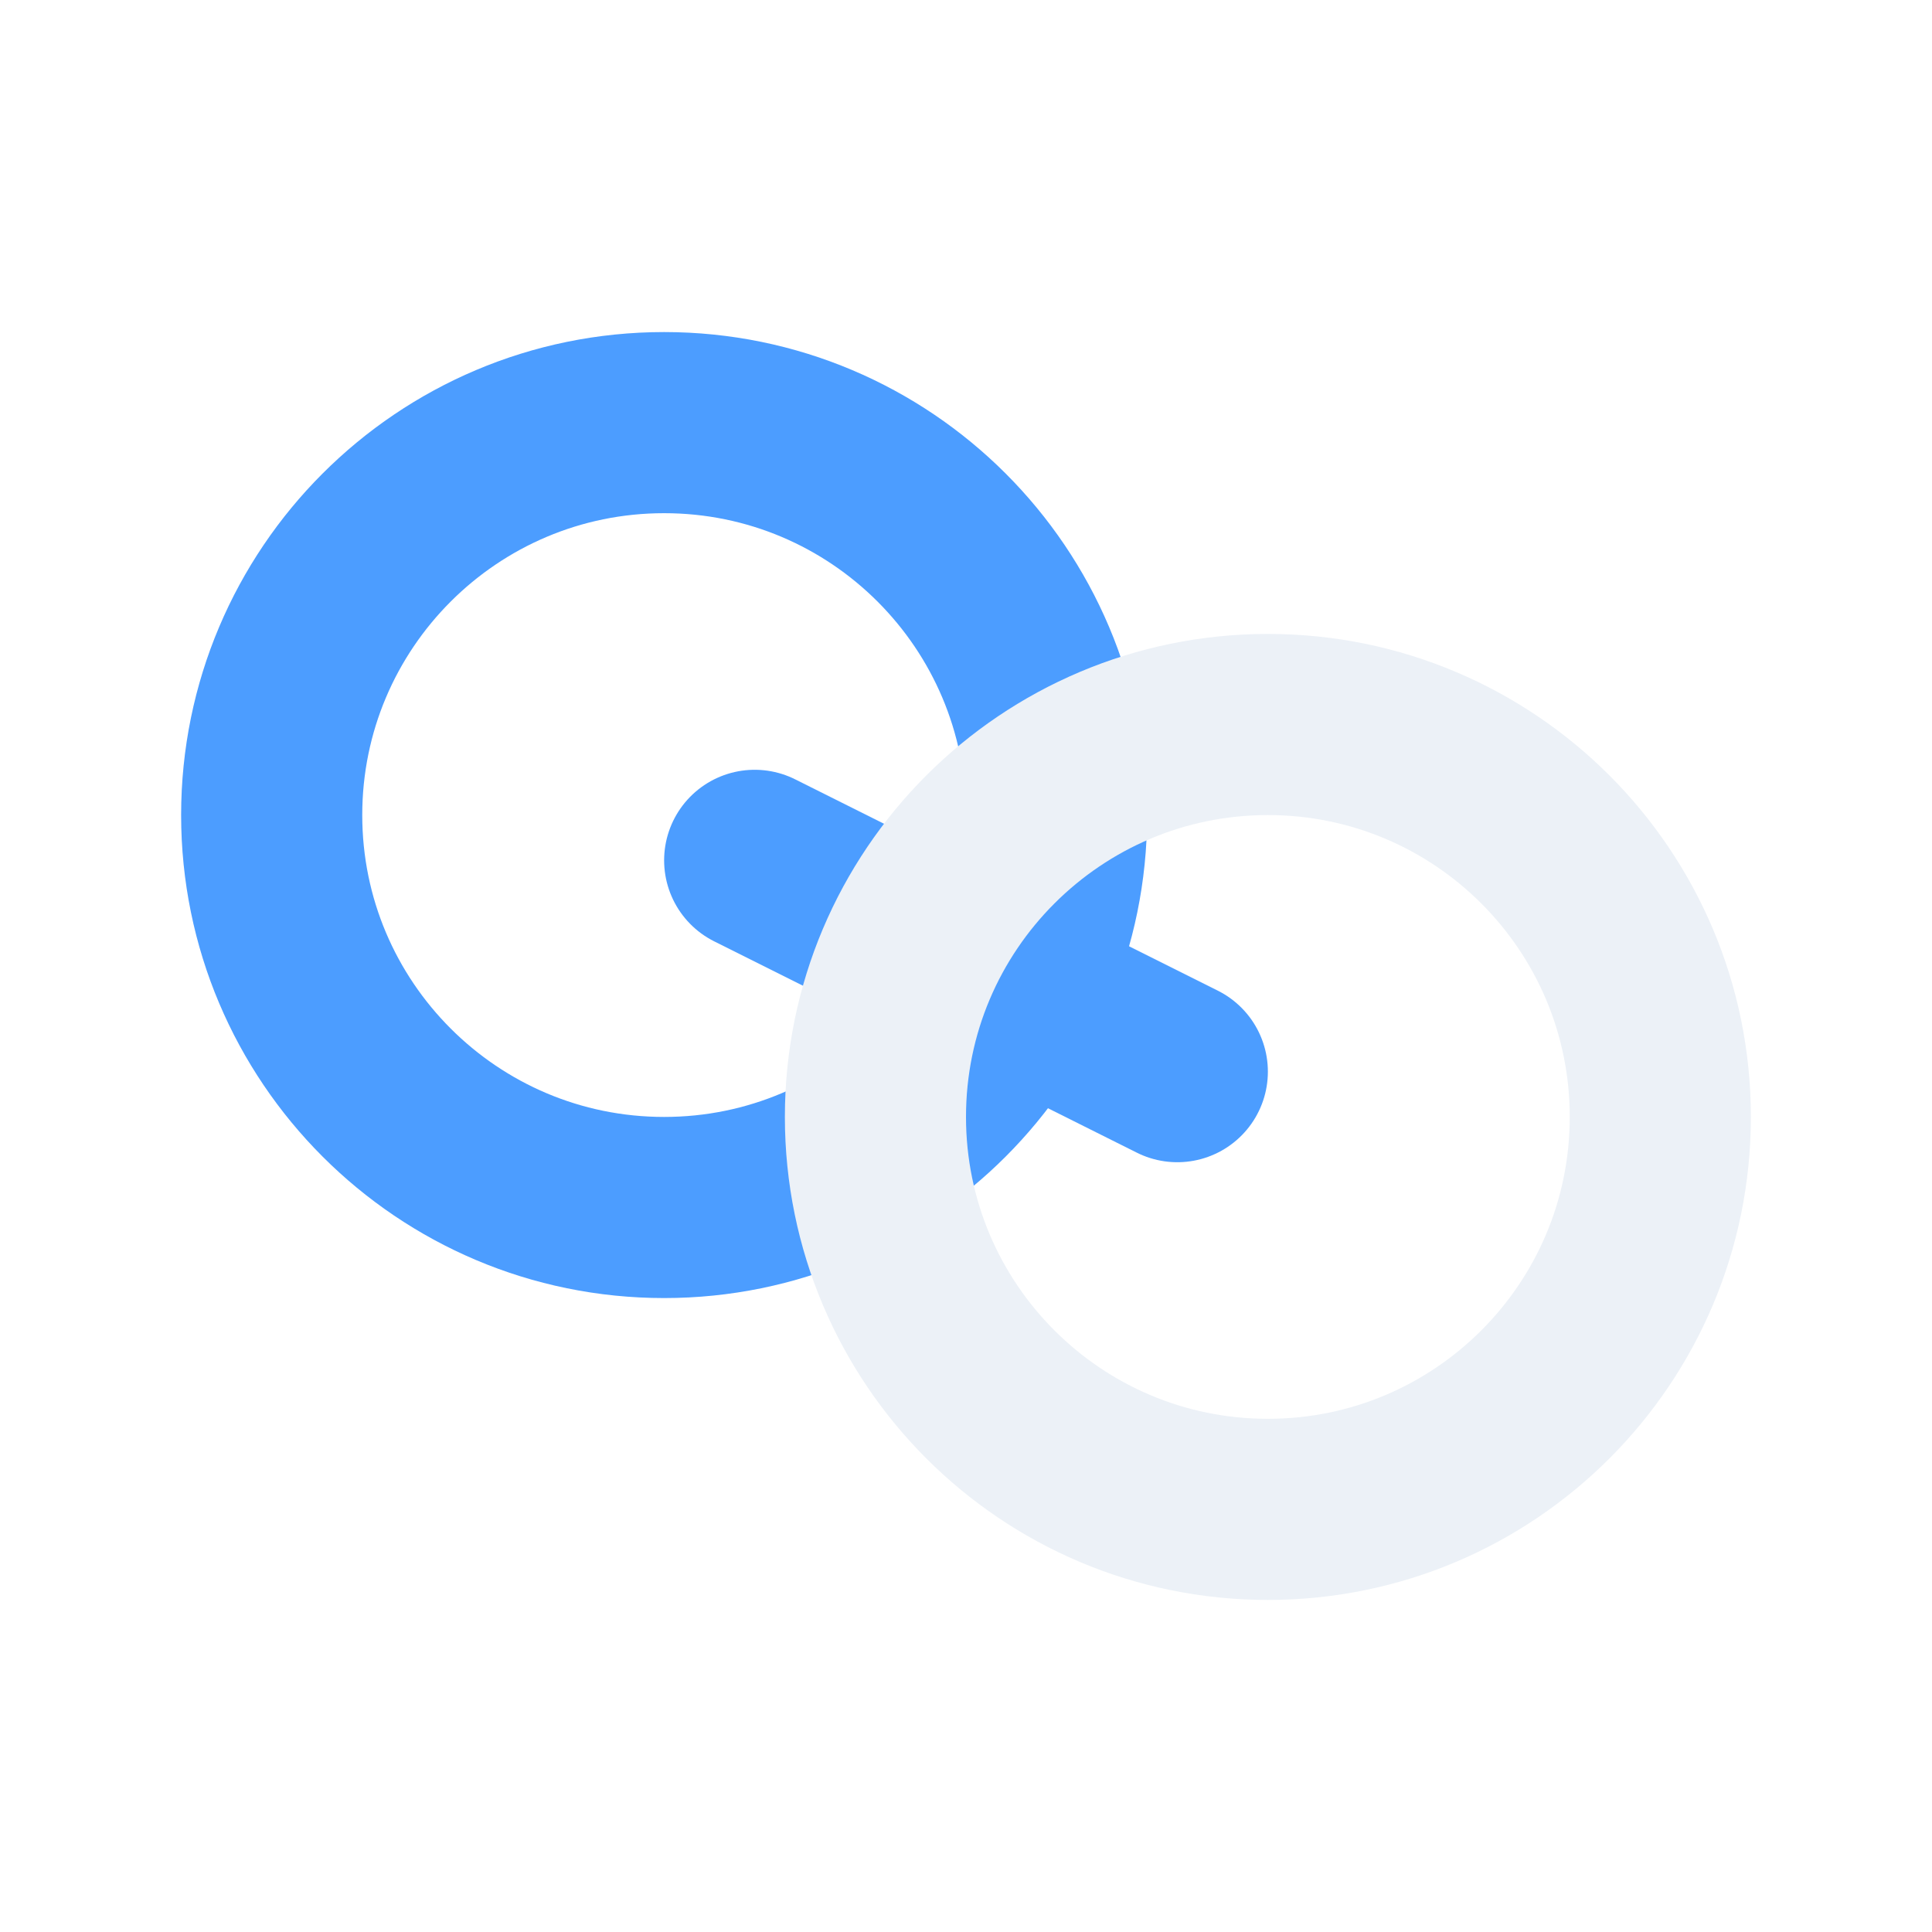
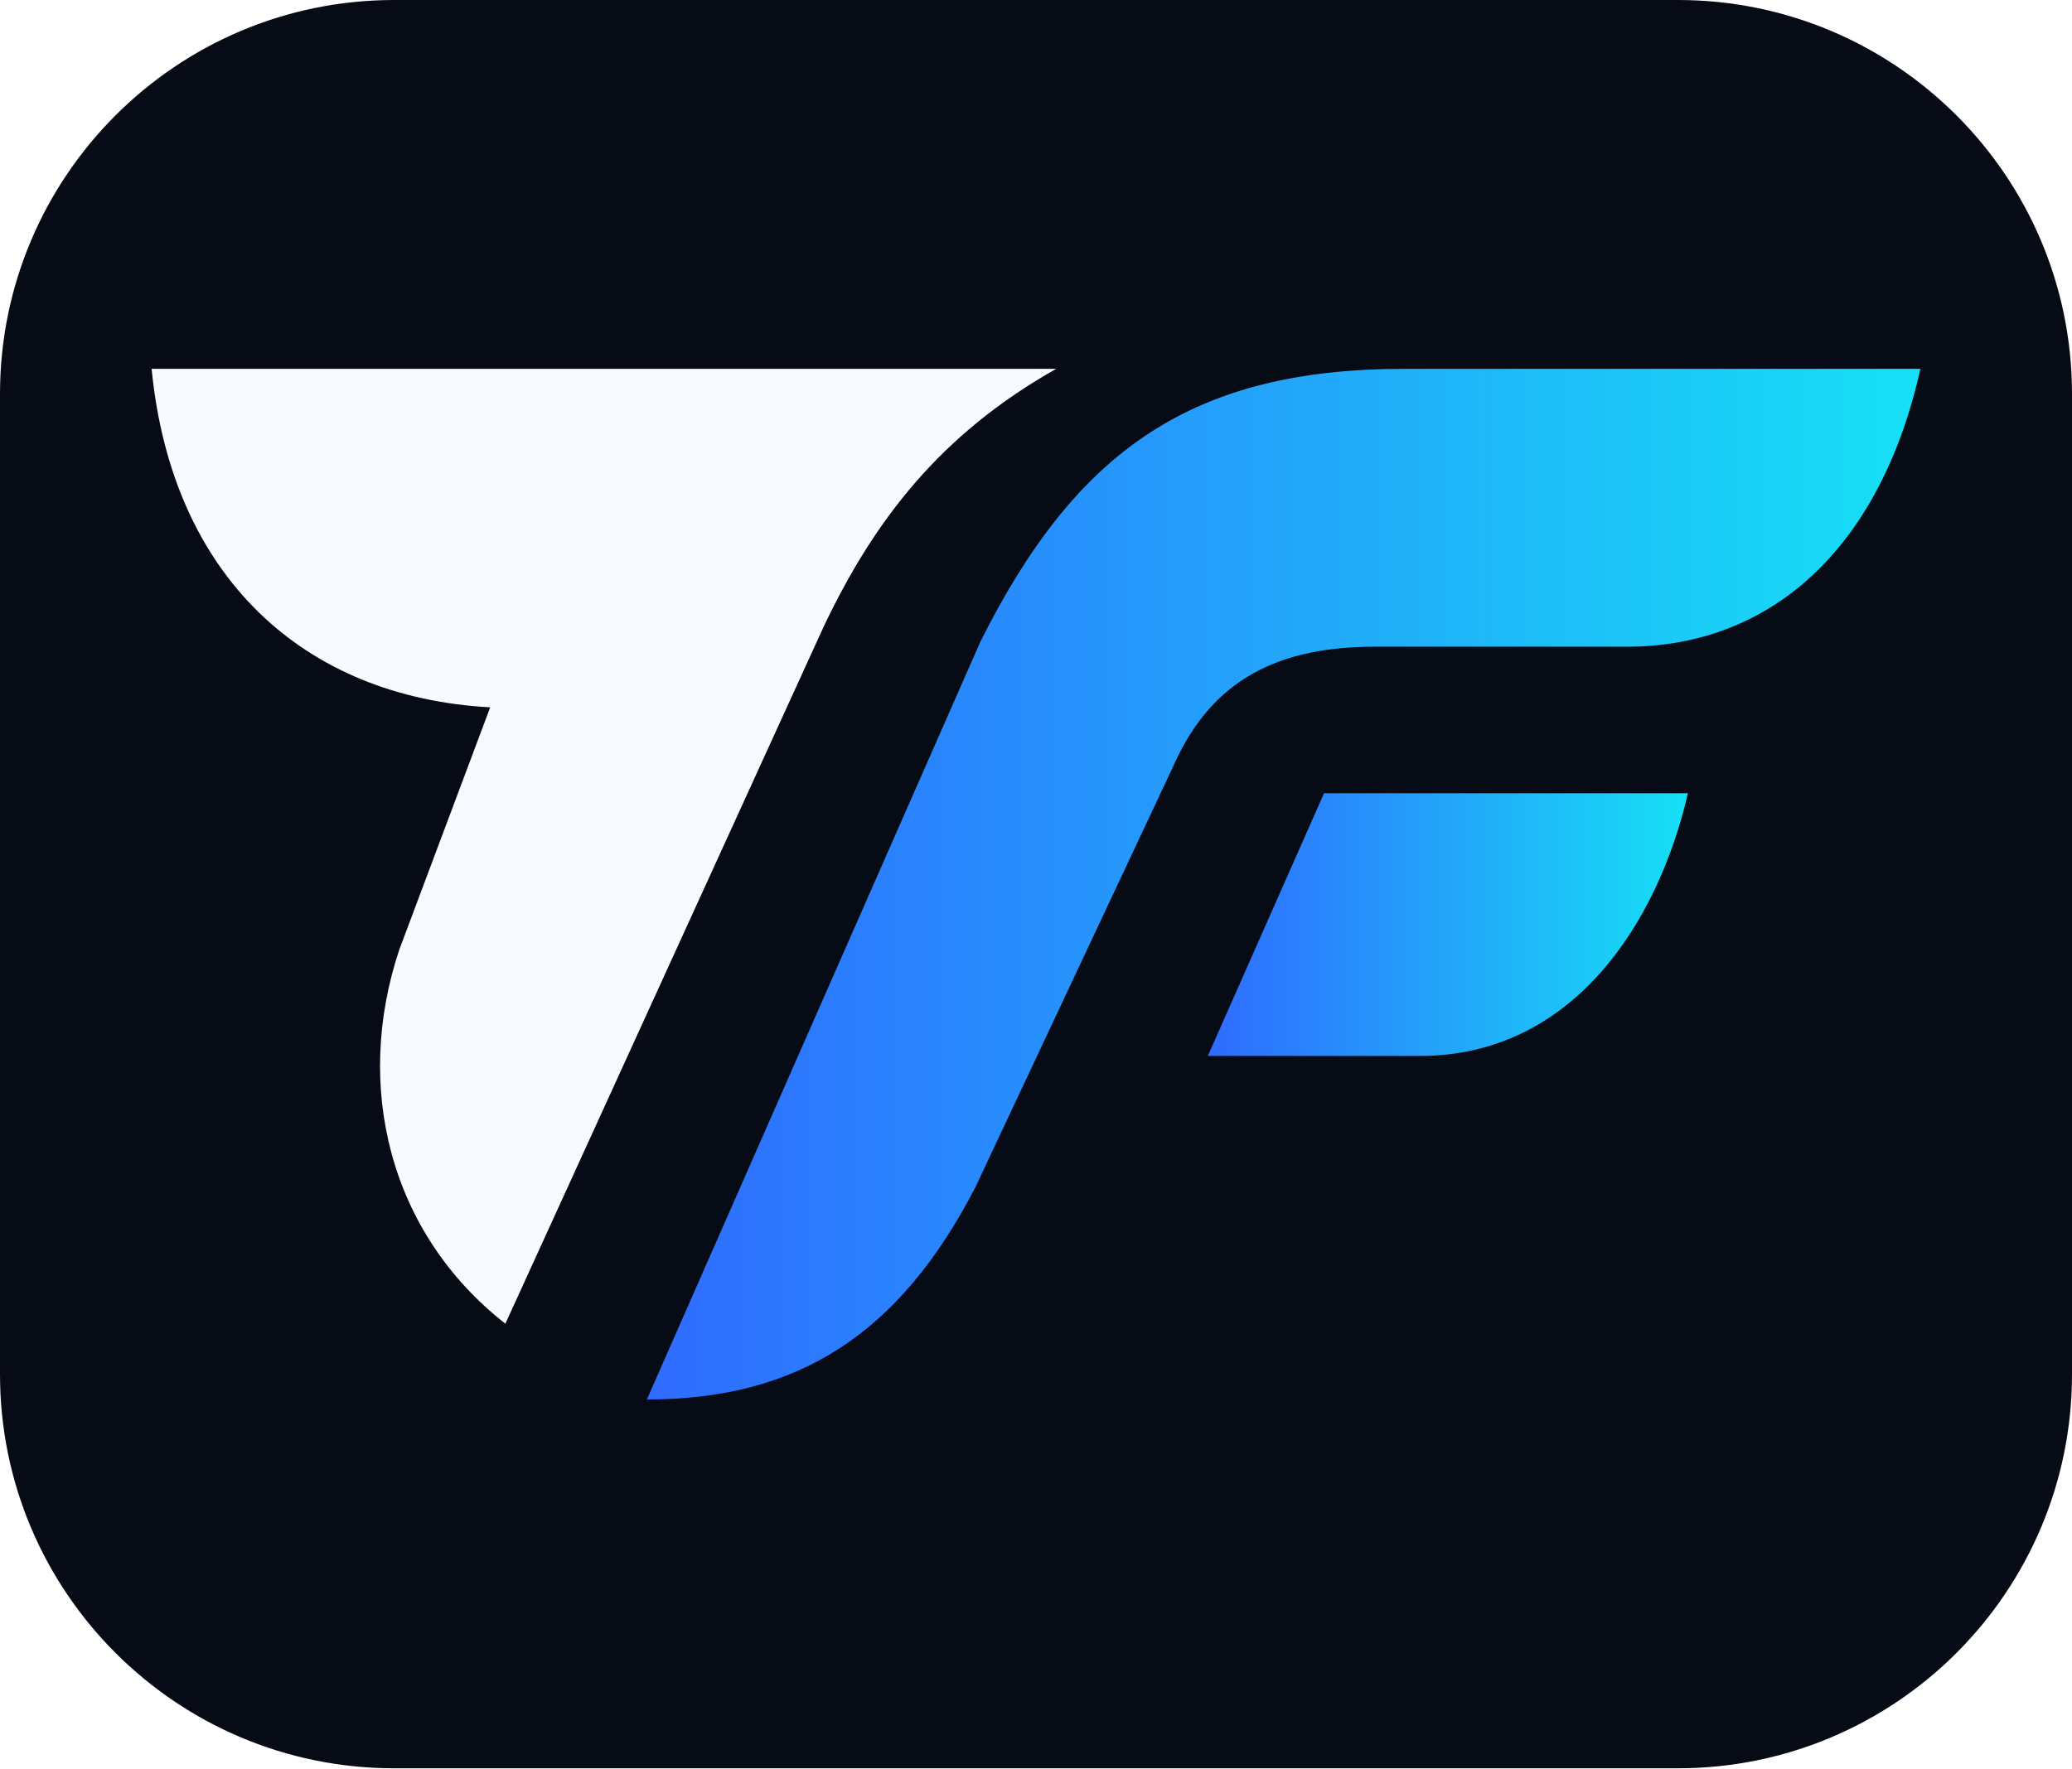
- <svg xmlns="http://www.w3.org/2000/svg" viewBox="0 0 64 64" fill="none">
-   <path d="M25 28.5L39 35.5" stroke="#4C9DFF" stroke-width="6" stroke-linecap="round" />
-   <circle cx="22" cy="27" r="13" stroke="#4C9DFF" stroke-width="6" />
-   <circle cx="42" cy="37" r="13" stroke="#ECF1F7" stroke-width="6" />
+ <svg xmlns="http://www.w3.org/2000/svg" viewBox="-30 -73 410 350" role="img" aria-label="TerrieFlow TF">
+   <defs>
+     <linearGradient id="tf-gradient" x1="0" y1="0" x2="1" y2="0">
+       <stop offset="0" stop-color="#2F6BFF" />
+       <stop offset="1" stop-color="#16E0F5" />
+     </linearGradient>
+   </defs>
+   <rect x="-30" y="-73" width="410" height="350" rx="78" fill="#070B16" />
+   <g>
+     <path d="M0 0 L179 0 C156 13 143 30 133 51 L70 189 C47 171 40 142 49 115 L67 67 C30 65 4 41 0 0 Z" fill="#F7FAFF" />
+     <path d="M98 204 C128 204 148 191 163 162 L202 79 C209 63 221 55 242 55 L292 55 C320 55 342 36 350 0 L248 0 C206 0 183 16 164 54 L98 204 Z" fill="url(#tf-gradient)" />
+     <path d="M209 136 L232 84 L304 84 C298 110 281 136 251 136 L209 136 Z" fill="url(#tf-gradient)" />
+   </g>
</svg>
